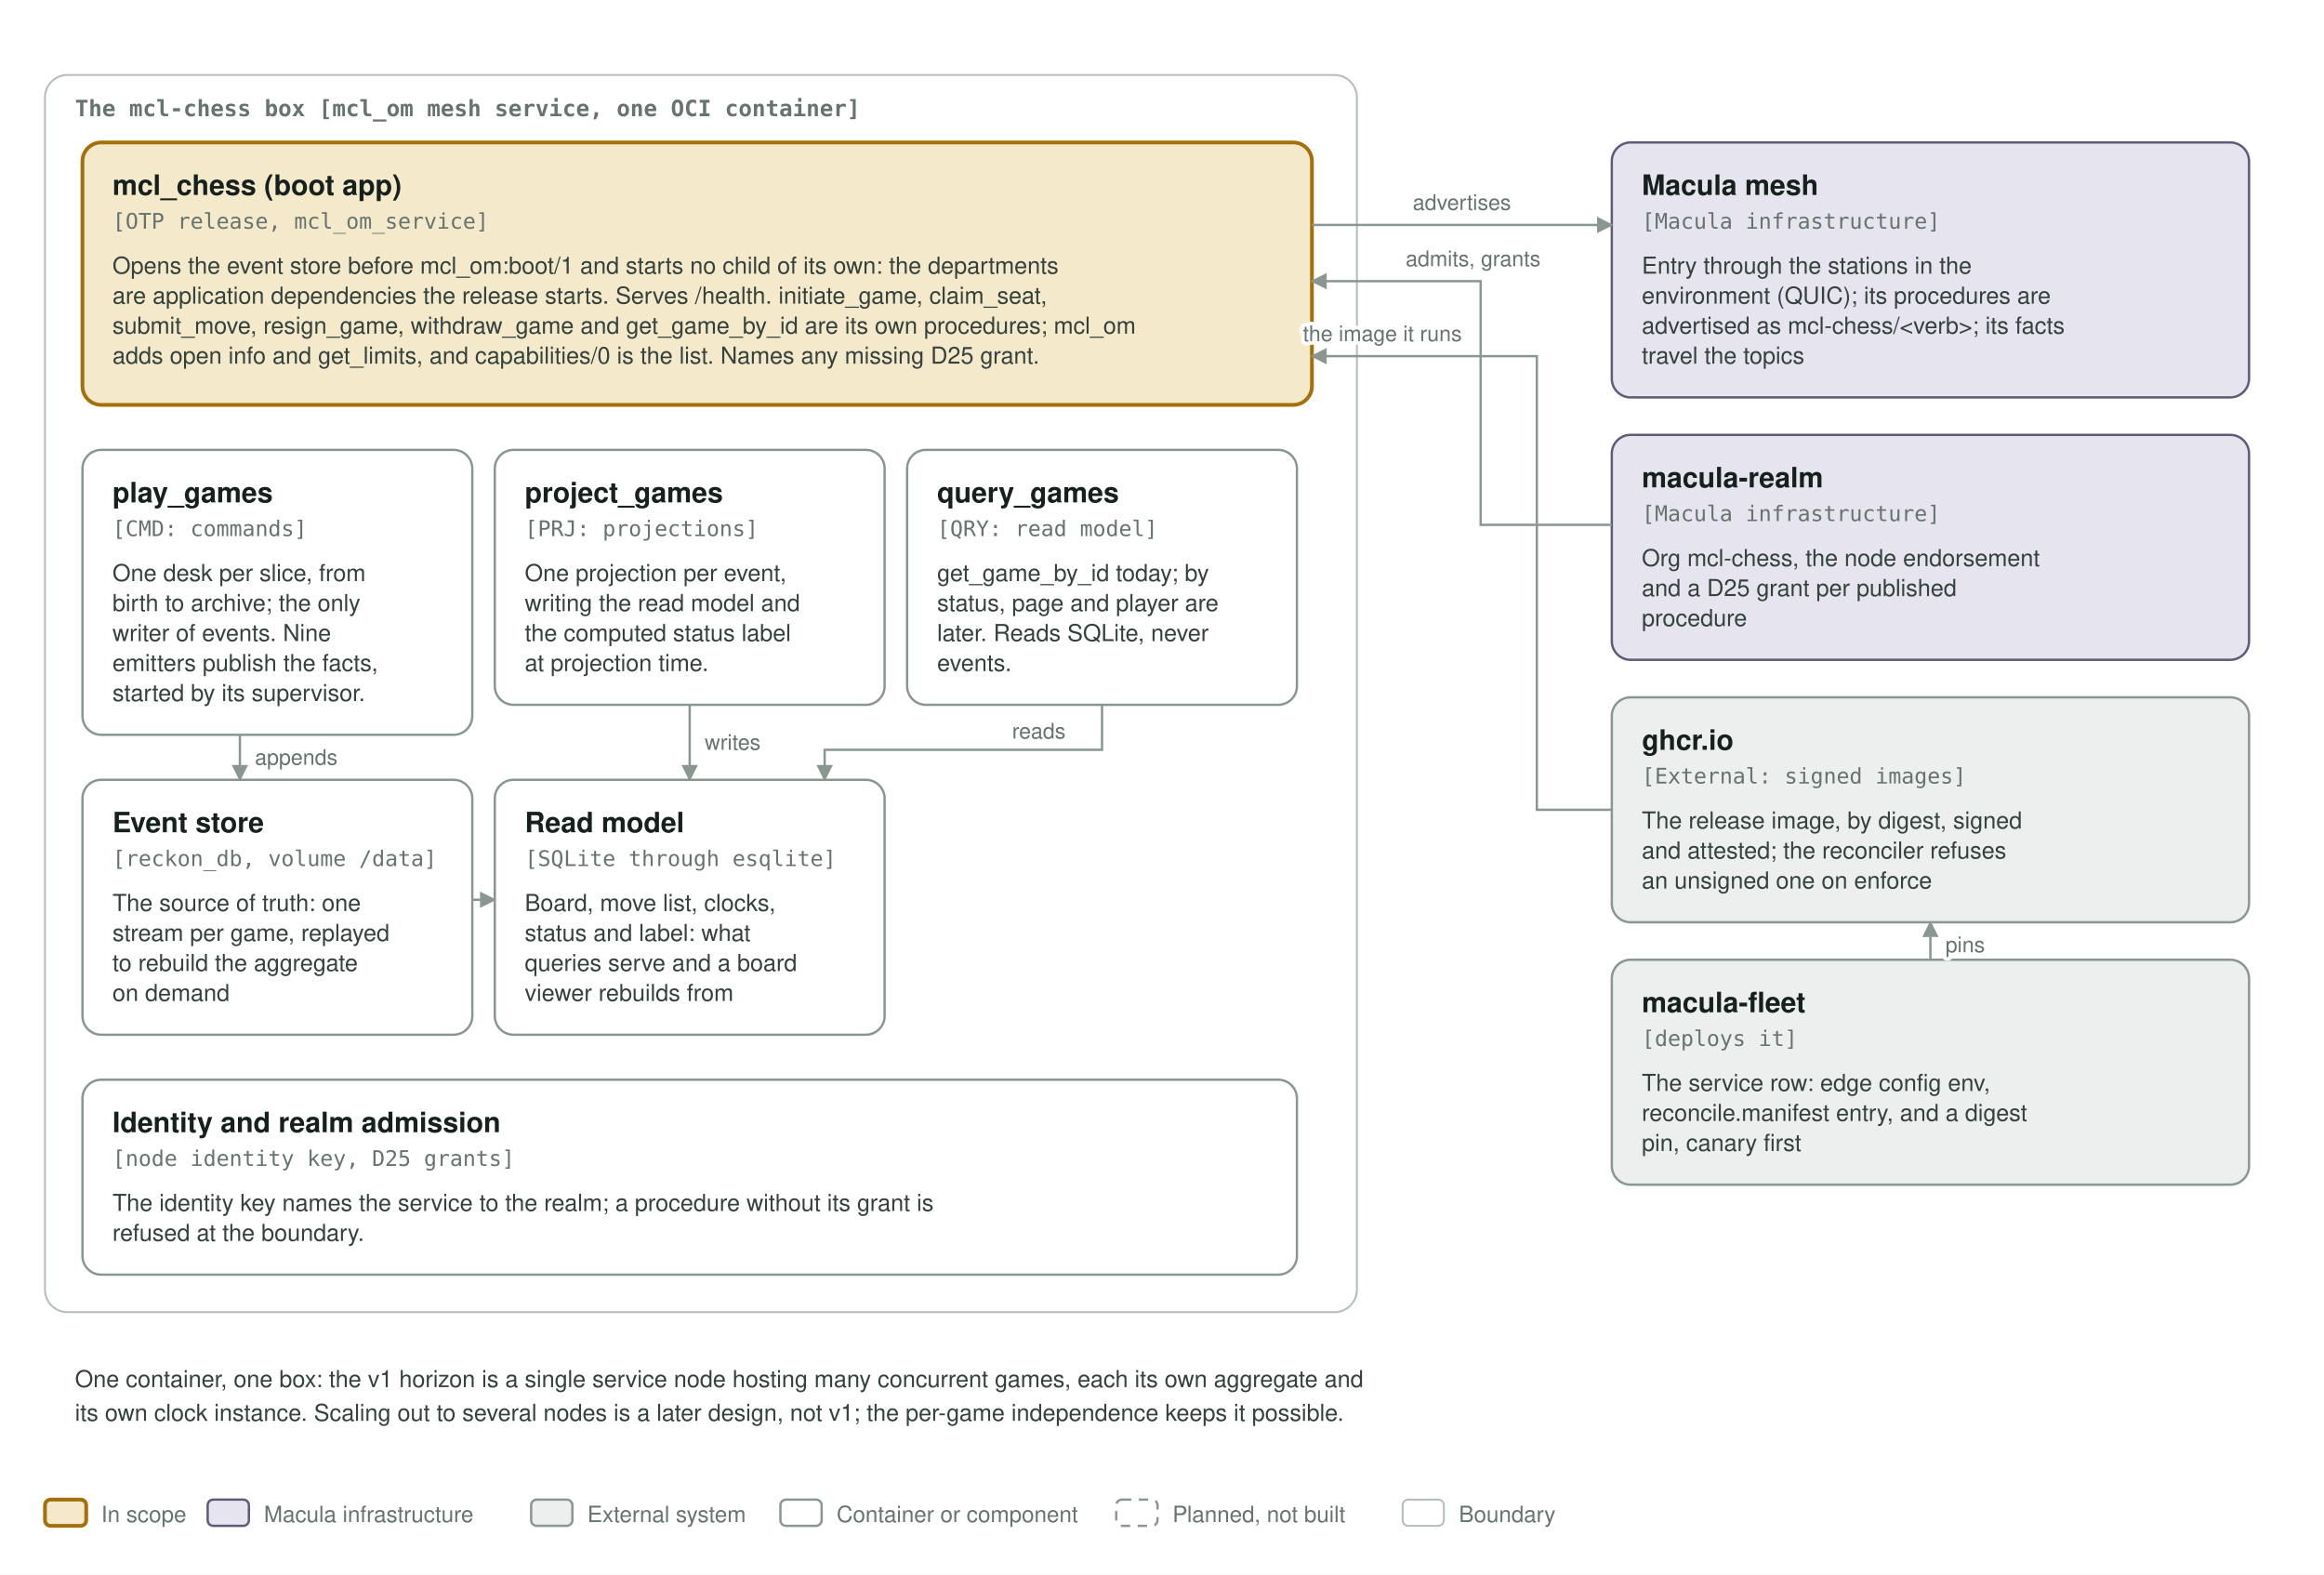
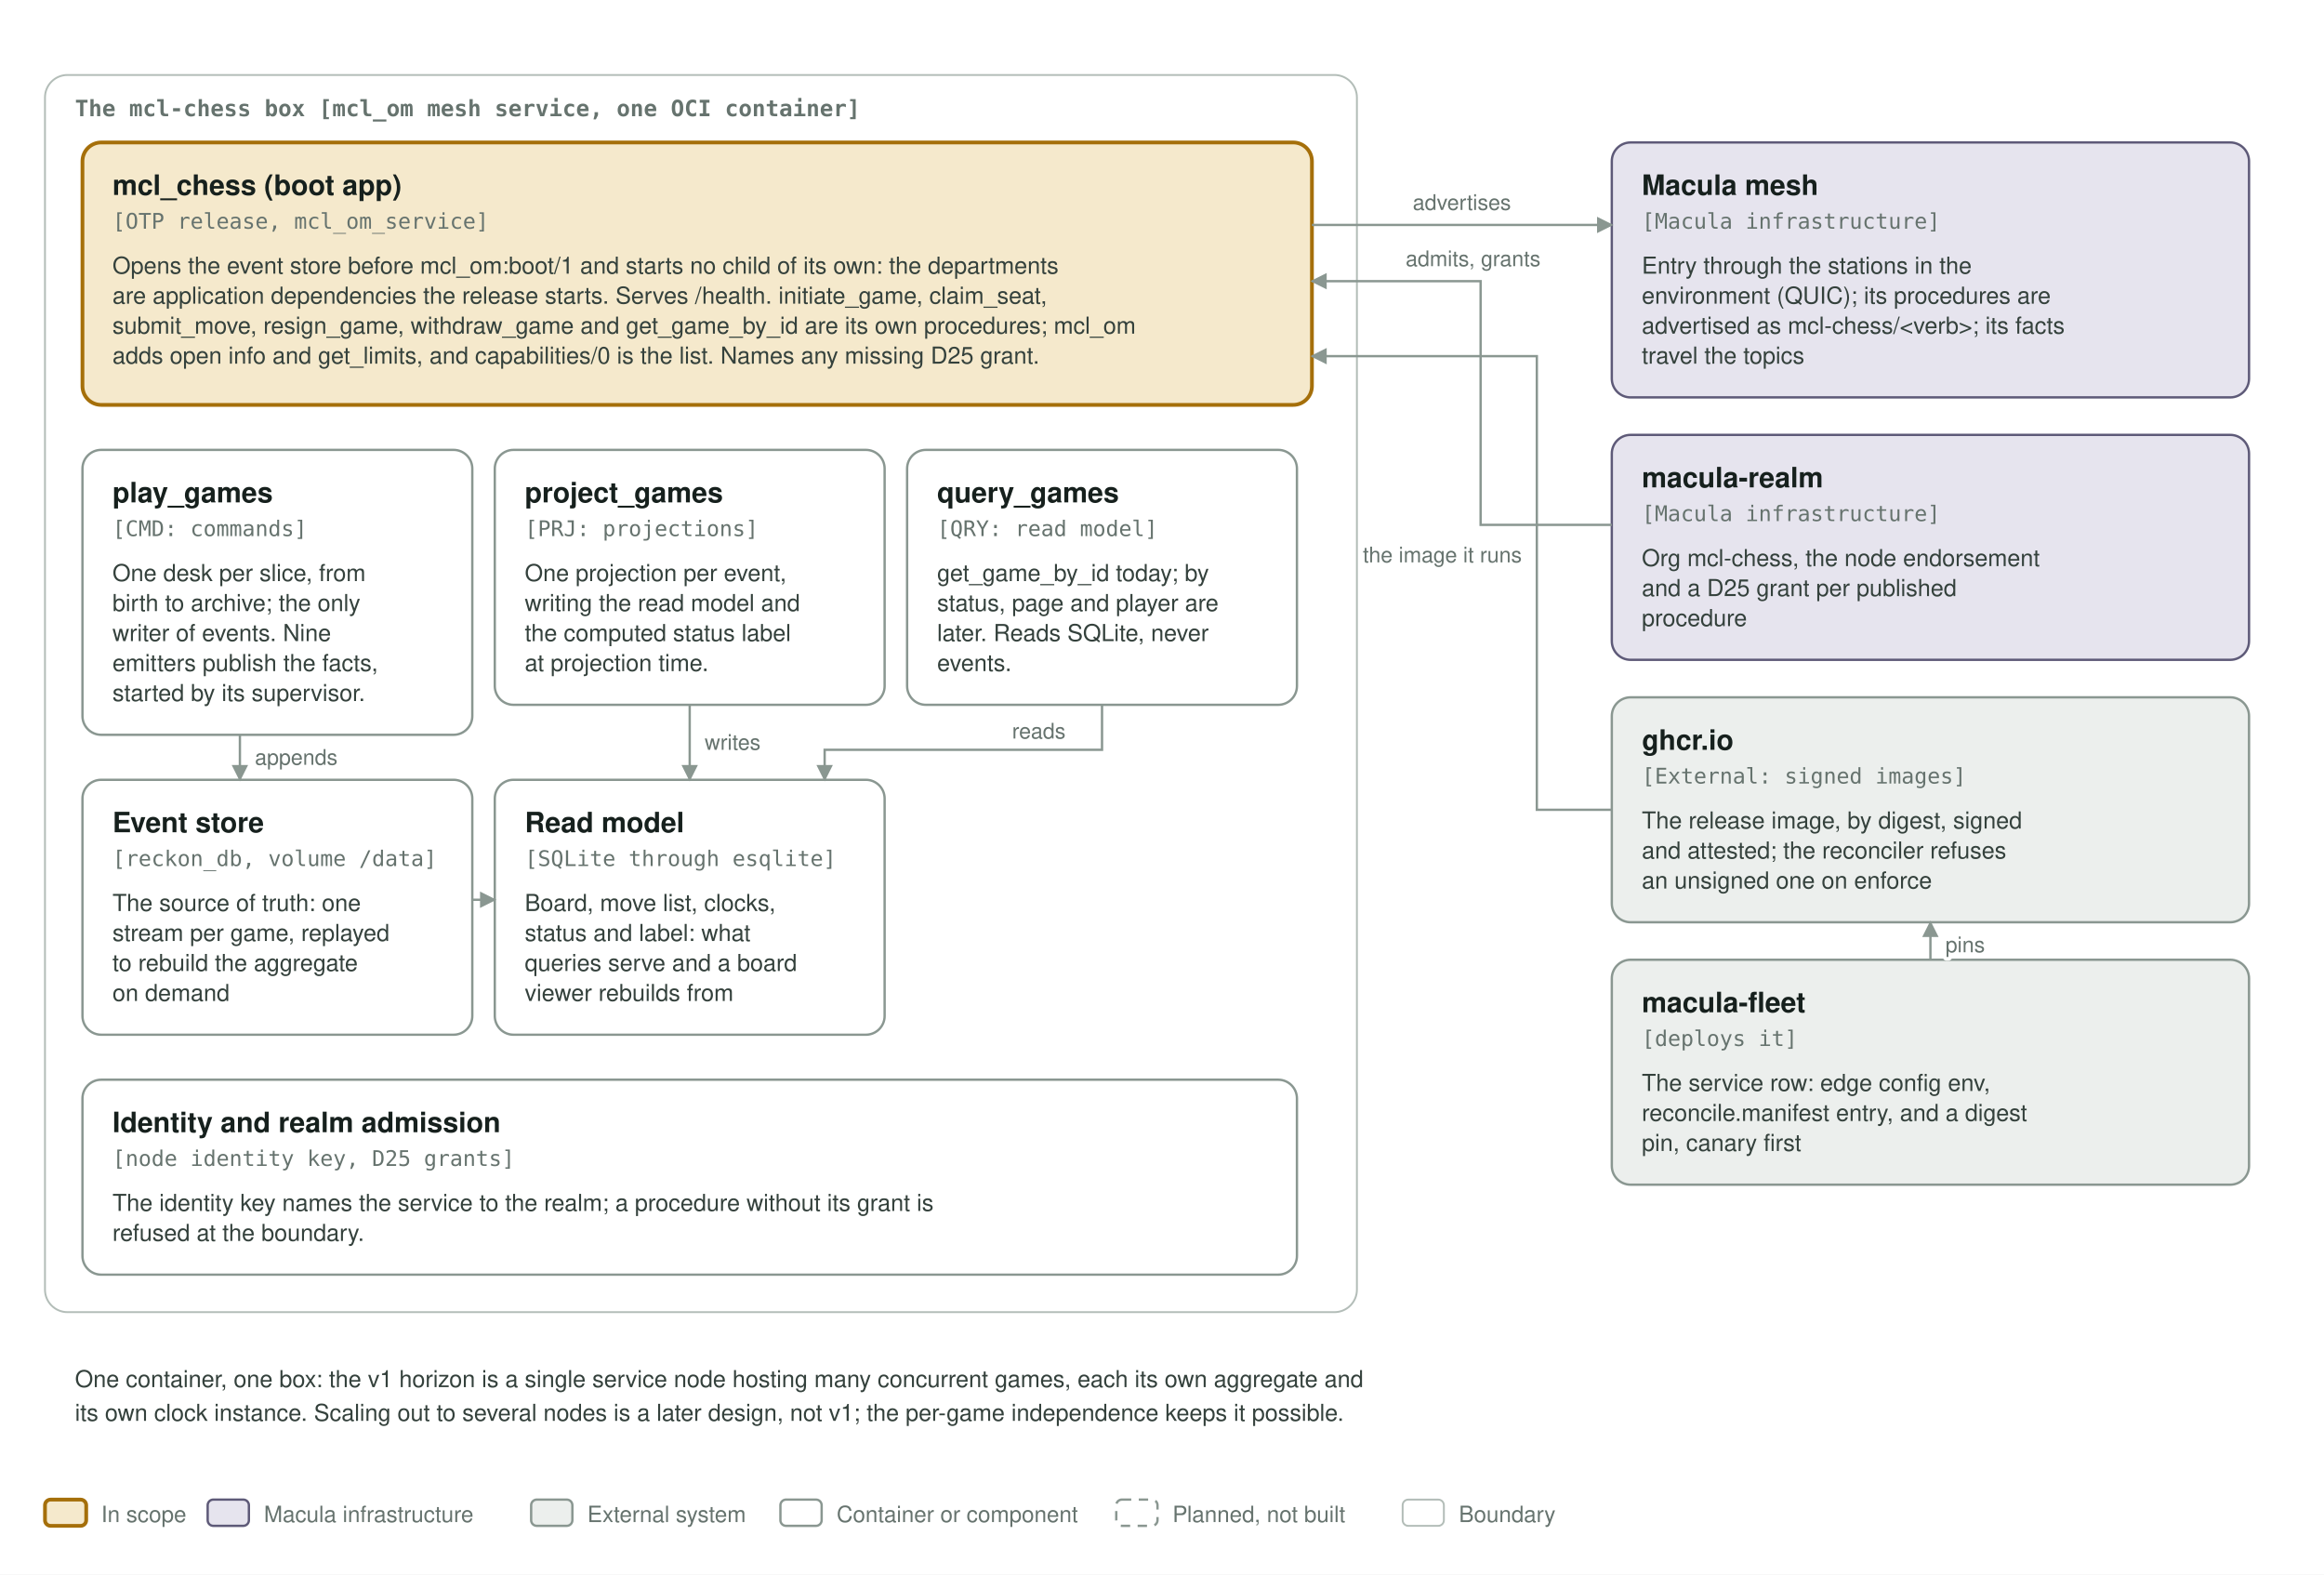
<svg xmlns="http://www.w3.org/2000/svg" viewBox="0 0 1240 840" role="img" aria-label="mcl-chess containers">
  <style>
.t-name { font-family: "Atkinson Hyperlegible", "Segoe UI", system-ui, -apple-system, Helvetica, Arial, sans-serif; font-size: 15px; font-weight: 700; }
.t-desc { font-family: "Atkinson Hyperlegible", "Segoe UI", system-ui, -apple-system, Helvetica, Arial, sans-serif; font-size: 12.5px; }
.t-rel { font-family: "Atkinson Hyperlegible", "Segoe UI", system-ui, -apple-system, Helvetica, Arial, sans-serif; font-size: 11.5px; paint-order: stroke; stroke-width: 4px; stroke-linejoin: round; }
.t-code { font-family: "JetBrains Mono", ui-monospace, Menlo, Consolas, monospace; font-size: 13px; font-weight: 600; }
.t-type { font-family: "JetBrains Mono", ui-monospace, Menlo, Consolas, monospace; font-size: 11.5px; }
.t-bound { font-family: "JetBrains Mono", ui-monospace, Menlo, Consolas, monospace; font-size: 12px; font-weight: 600; }
.t-leg { font-family: "Atkinson Hyperlegible", "Segoe UI", system-ui, -apple-system, Helvetica, Arial, sans-serif; font-size: 12px; }
.edge { fill: none; stroke-width: 1.25; }
.edge-later { fill: none; stroke-width: 1.25; stroke-dasharray: 5 4; }
.bg { fill: #FFFFFF; }
.b-sys { fill: #F5E9CC; stroke: #A56F0A; stroke-width: 2; }
.b-per { fill: #E3EBF2; stroke: #3B5B7A; stroke-width: 1.25; }
.b-mac { fill: #E6E4EE; stroke: #5E5A78; stroke-width: 1.25; }
.b-ext { fill: #ECEFED; stroke: #8A9791; stroke-width: 1.25; }
.b-cmp { fill: #FFFFFF; stroke: #8A9791; stroke-width: 1.25; }
.b-later { fill: none; stroke: #8A9791; stroke-width: 1.25; stroke-dasharray: 5 4; }
.bound { fill: none; stroke: #B3BDB8; stroke-width: 1; }
.head { fill: #3B5B7A; }
.t-name, .t-code { fill: #16201D; }
.t-type, .t-bound, .t-leg { fill: #66736E; }
.t-desc { fill: #34413C; }
.t-rel { fill: #66736E; stroke: #FFFFFF; }
.edge, .edge-later { stroke: #8A9791; }
.arrowhead { fill: #8A9791; }
@media (prefers-color-scheme: dark) {
.bg { fill: #171F1C; }
.b-sys { fill: #3A2E13; stroke: #E3AA3C; }
.b-per { fill: #1D2A36; stroke: #8EB4D8; }
.b-mac { fill: #26243A; stroke: #A9A4C8; }
.b-ext { fill: #1C2421; stroke: #7D8B85; }
.b-cmp { fill: #171F1C; stroke: #7D8B85; }
.b-later { stroke: #7D8B85; }
.bound { stroke: #4A5752; }
.head { fill: #8EB4D8; }
.t-name, .t-code { fill: #E6ECE9; }
.t-type, .t-bound, .t-leg { fill: #93A09A; }
.t-desc { fill: #C3CDC8; }
.t-rel { fill: #93A09A; stroke: #171F1C; }
.edge, .edge-later { stroke: #7D8B85; }
.arrowhead { fill: #7D8B85; }
}
</style>
  <defs>
    <marker id="a" viewBox="0 0 10 10" refX="9" refY="5" markerWidth="7" markerHeight="7" orient="auto-start-reverse">
      <path class="arrowhead" d="M0 0L10 5L0 10z" />
    </marker>
  </defs>
  <rect class="bg" x="0" y="0" width="1240" height="840" />
  <rect class="bound" x="24" y="40" width="700" height="660" rx="12" />
  <text class="t-bound" x="40" y="62">The mcl-chess box [mcl_om mesh service, one OCI container]</text>
  <rect class="b-sys" x="44" y="76" width="656" height="140" rx="10" />
  <text class="t-name" x="60" y="104">mcl_chess (boot app)</text>
  <text class="t-type" x="60" y="122">[OTP release, mcl_om_service]</text>
  <text class="t-desc" x="60" y="146">Opens the event store before mcl_om:boot/1 and starts no child of its own: the departments</text>
  <text class="t-desc" x="60" y="162">are application dependencies the release starts. Serves /health. initiate_game, claim_seat,</text>
  <text class="t-desc" x="60" y="178">submit_move, resign_game, withdraw_game and get_game_by_id are its own procedures; mcl_om</text>
  <text class="t-desc" x="60" y="194">adds open info and get_limits, and capabilities/0 is the list. Names any missing D25 grant.</text>
  <rect class="b-cmp" x="44" y="240" width="208" height="152" rx="10" />
  <text class="t-name" x="60" y="268">play_games</text>
  <text class="t-type" x="60" y="286">[CMD: commands]</text>
  <text class="t-desc" x="60" y="310">One desk per slice, from</text>
  <text class="t-desc" x="60" y="326">birth to archive; the only</text>
  <text class="t-desc" x="60" y="342">writer of events. Nine</text>
  <text class="t-desc" x="60" y="358">emitters publish the facts,</text>
  <text class="t-desc" x="60" y="374">started by its supervisor.</text>
  <rect class="b-cmp" x="264" y="240" width="208" height="136" rx="10" />
  <text class="t-name" x="280" y="268">project_games</text>
  <text class="t-type" x="280" y="286">[PRJ: projections]</text>
  <text class="t-desc" x="280" y="310">One projection per event,</text>
  <text class="t-desc" x="280" y="326">writing the read model and</text>
  <text class="t-desc" x="280" y="342">the computed status label</text>
  <text class="t-desc" x="280" y="358">at projection time.</text>
  <rect class="b-cmp" x="484" y="240" width="208" height="136" rx="10" />
  <text class="t-name" x="500" y="268">query_games</text>
  <text class="t-type" x="500" y="286">[QRY: read model]</text>
  <text class="t-desc" x="500" y="310">get_game_by_id today; by</text>
  <text class="t-desc" x="500" y="326">status, page and player are</text>
  <text class="t-desc" x="500" y="342">later. Reads SQLite, never</text>
  <text class="t-desc" x="500" y="358">events.</text>
  <rect class="b-cmp" x="44" y="416" width="208" height="136" rx="10" />
  <text class="t-name" x="60" y="444">Event store</text>
  <text class="t-type" x="60" y="462">[reckon_db, volume /data]</text>
  <text class="t-desc" x="60" y="486">The source of truth: one</text>
  <text class="t-desc" x="60" y="502">stream per game, replayed</text>
  <text class="t-desc" x="60" y="518">to rebuild the aggregate</text>
  <text class="t-desc" x="60" y="534">on demand</text>
  <rect class="b-cmp" x="264" y="416" width="208" height="136" rx="10" />
  <text class="t-name" x="280" y="444">Read model</text>
  <text class="t-type" x="280" y="462">[SQLite through esqlite]</text>
  <text class="t-desc" x="280" y="486">Board, move list, clocks,</text>
  <text class="t-desc" x="280" y="502">status and label: what</text>
  <text class="t-desc" x="280" y="518">queries serve and a board</text>
  <text class="t-desc" x="280" y="534">viewer rebuilds from</text>
  <rect class="b-cmp" x="44" y="576" width="648" height="104" rx="10" />
  <text class="t-name" x="60" y="604">Identity and realm admission</text>
  <text class="t-type" x="60" y="622">[node identity key, D25 grants]</text>
  <text class="t-desc" x="60" y="646">The identity key names the service to the realm; a procedure without its grant is</text>
  <text class="t-desc" x="60" y="662">refused at the boundary.</text>
  <rect class="b-mac" x="860" y="76" width="340" height="136" rx="10" />
  <text class="t-name" x="876" y="104">Macula mesh</text>
  <text class="t-type" x="876" y="122">[Macula infrastructure]</text>
  <text class="t-desc" x="876" y="146">Entry through the stations in the</text>
  <text class="t-desc" x="876" y="162">environment (QUIC); its procedures are</text>
  <text class="t-desc" x="876" y="178">advertised as mcl-chess/&lt;verb&gt;; its facts</text>
  <text class="t-desc" x="876" y="194">travel the topics</text>
  <rect class="b-mac" x="860" y="232" width="340" height="120" rx="10" />
  <text class="t-name" x="876" y="260">macula-realm</text>
  <text class="t-type" x="876" y="278">[Macula infrastructure]</text>
  <text class="t-desc" x="876" y="302">Org mcl-chess, the node endorsement</text>
  <text class="t-desc" x="876" y="318">and a D25 grant per published</text>
  <text class="t-desc" x="876" y="334">procedure</text>
  <rect class="b-ext" x="860" y="372" width="340" height="120" rx="10" />
  <text class="t-name" x="876" y="400">ghcr.io</text>
  <text class="t-type" x="876" y="418">[External: signed images]</text>
  <text class="t-desc" x="876" y="442">The release image, by digest, signed</text>
  <text class="t-desc" x="876" y="458">and attested; the reconciler refuses</text>
  <text class="t-desc" x="876" y="474">an unsigned one on enforce</text>
  <rect class="b-ext" x="860" y="512" width="340" height="120" rx="10" />
  <text class="t-name" x="876" y="540">macula-fleet</text>
  <text class="t-type" x="876" y="558">[deploys it]</text>
  <text class="t-desc" x="876" y="582">The service row: edge config env,</text>
  <text class="t-desc" x="876" y="598">reconcile.manifest entry, and a digest</text>
  <text class="t-desc" x="876" y="614">pin, canary first</text>
  <path class="edge" d="M128 392V416" marker-end="url(#a)" />
  <text class="t-rel" x="136" y="408">appends</text>
  <path class="edge" d="M368 376V416" marker-end="url(#a)" />
  <text class="t-rel" x="376" y="400">writes</text>
  <path class="edge" d="M588 376V400H440V416" marker-end="url(#a)" />
  <text class="t-rel" x="540" y="394">reads</text>
  <path class="edge" d="M252 480H264" marker-end="url(#a)" />
  <path class="edge" d="M700 120H860" marker-end="url(#a)" />
  <text class="t-rel" x="780" y="112" text-anchor="middle">advertises</text>
  <path class="edge" d="M860 280H790V150H700" marker-end="url(#a)" />
  <text class="t-rel" x="786" y="142" text-anchor="middle">admits, grants</text>
  <path class="edge" d="M860 432H820V190H700" marker-end="url(#a)" />
-   <text class="t-rel" x="780" y="182" text-anchor="end">the image it runs</text>
+   <text class="t-rel" x="812" y="300" text-anchor="end">the image it runs</text>
  <path class="edge" d="M1030 512V492" marker-end="url(#a)" />
  <text class="t-rel" x="1038" y="508">pins</text>
  <text class="t-desc" x="40" y="740">One container, one box: the v1 horizon is a single service node hosting many concurrent games, each its own aggregate and</text>
  <text class="t-desc" x="40" y="758">its own clock instance. Scaling out to several nodes is a later design, not v1; the per-game independence keeps it possible.</text>
  <rect class="b-sys" x="24" y="800" width="22" height="14" rx="3" />
  <text class="t-leg" x="54" y="812">In scope</text>
  <rect class="b-mac" x="110.8" y="800" width="22" height="14" rx="3" />
  <text class="t-leg" x="140.8" y="812">Macula infrastructure</text>
  <rect class="b-ext" x="283.4" y="800" width="22" height="14" rx="3" />
  <text class="t-leg" x="313.4" y="812">External system</text>
  <rect class="b-cmp" x="416.4" y="800" width="22" height="14" rx="3" />
  <text class="t-leg" x="446.4" y="812">Container or component</text>
  <rect class="b-later" x="595.6" y="800" width="22" height="14" rx="3" />
  <text class="t-leg" x="625.6" y="812">Planned, not built</text>
  <rect class="bound" x="748.4" y="800" width="22" height="14" rx="3" />
  <text class="t-leg" x="778.4" y="812">Boundary</text>
</svg>
